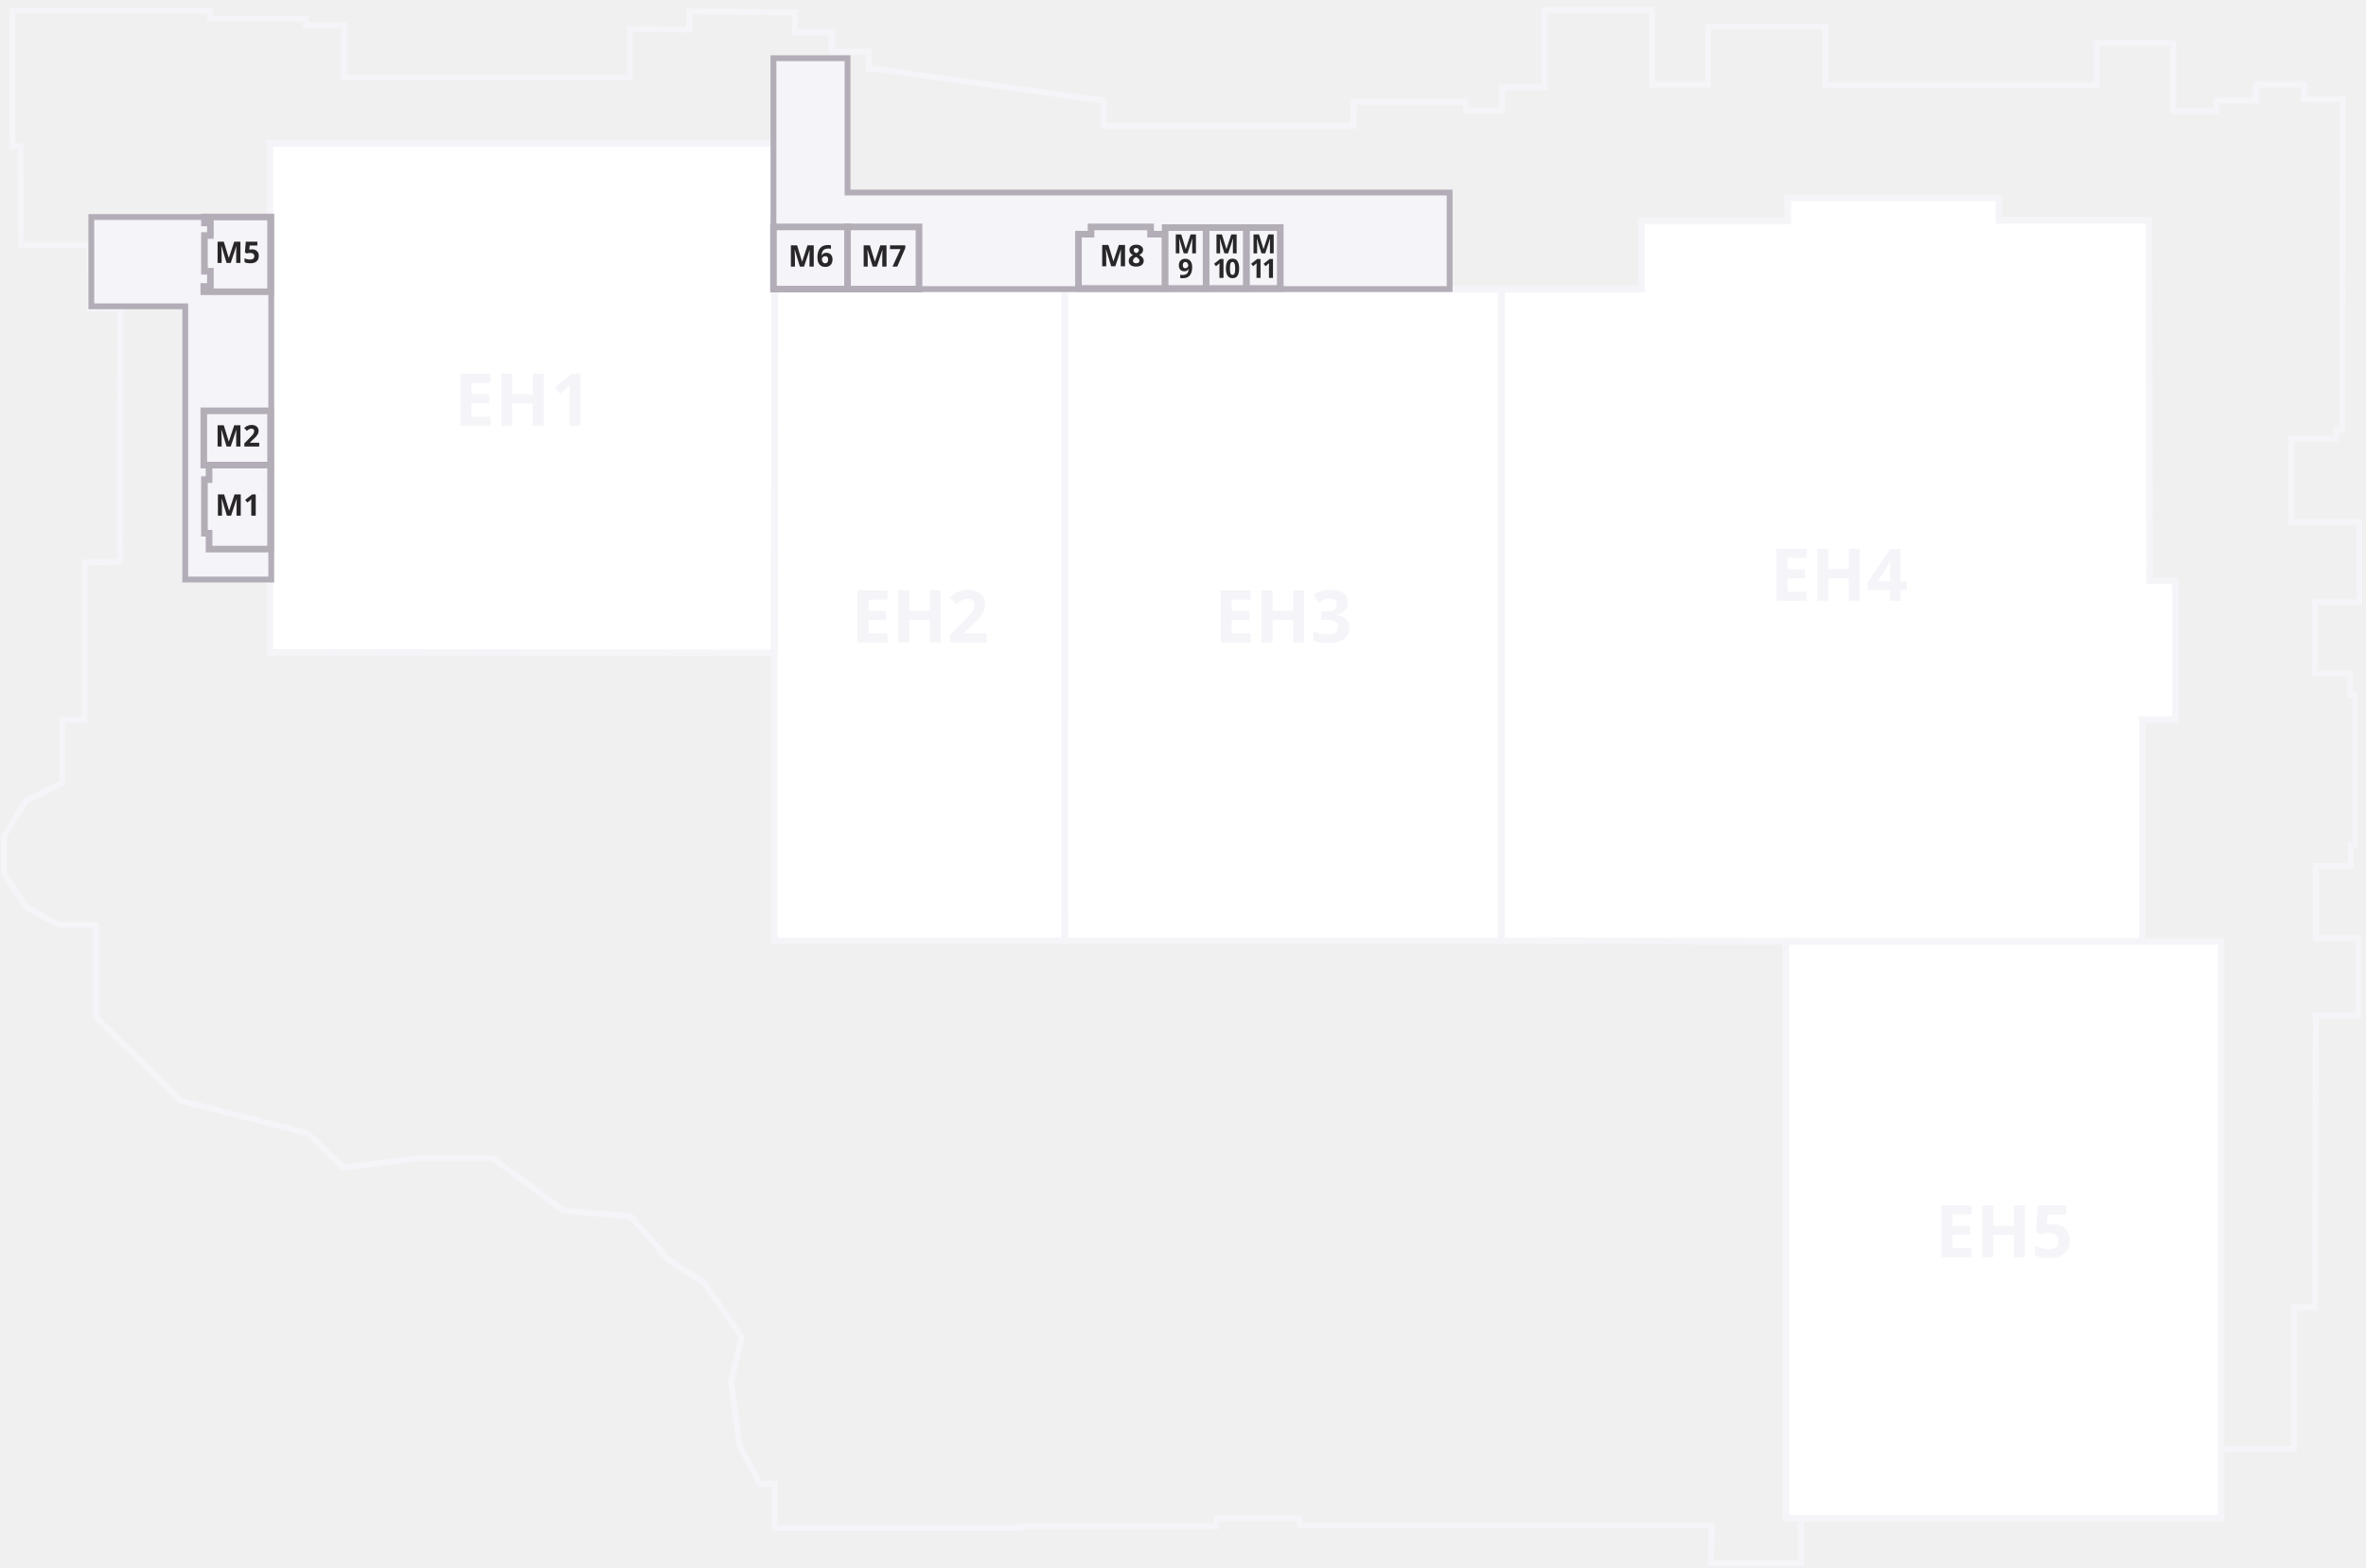
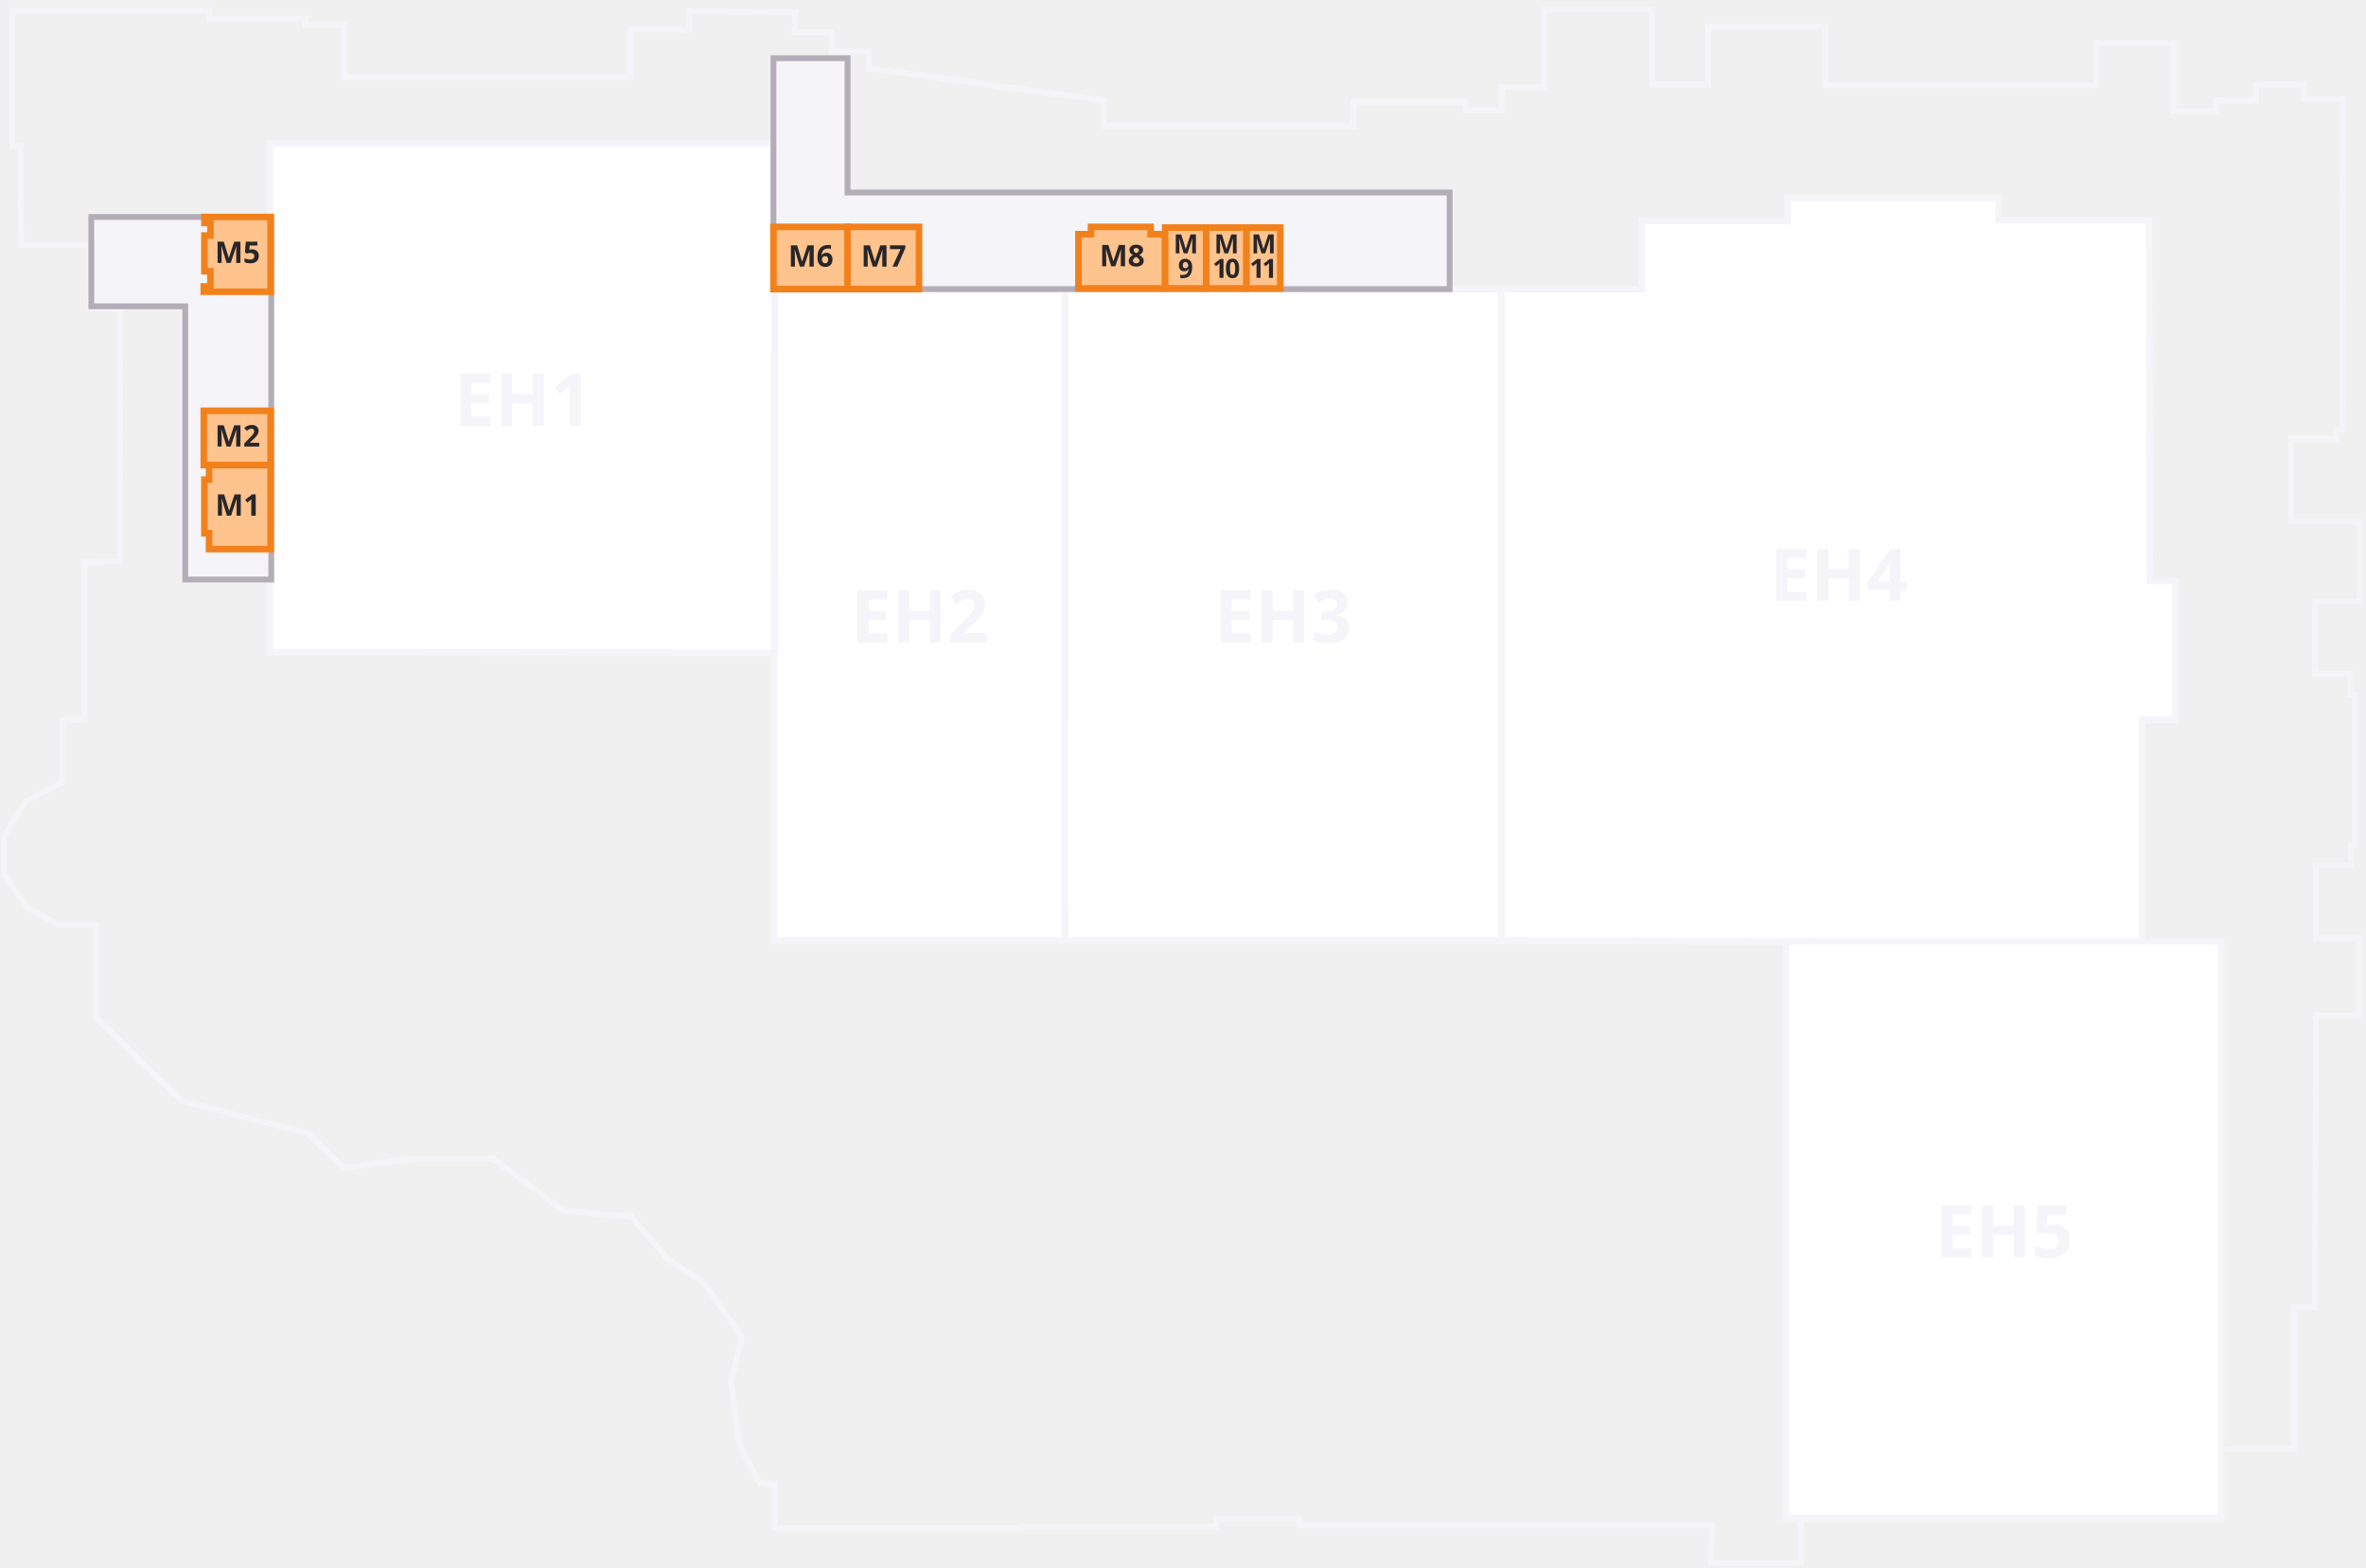
<svg xmlns="http://www.w3.org/2000/svg" id="Level_1" data-name="Level 1" viewBox="0 0 357.6 237">
  <defs>
-     <style>.cls-1{fill:#fff;}.cls-1,.cls-2{stroke:#f5f4f8;}.cls-1,.cls-3{stroke-miterlimit:10;}.cls-2{fill:none;stroke-linecap:square;}.cls-2,.cls-4{stroke-miterlimit:3.86;}.cls-2,.cls-3{stroke-width:0.88px;}.cls-3,.cls-4,.cls-8{fill:#f5f4f8;}.cls-3,.cls-4{stroke:#b3adb8;}.cls-5,.cls-6,.cls-8{isolation:isolate;font-family:OpenSans-Semibold, Open Sans;font-weight:700;}.cls-5{font-size:4.52px;}.cls-5,.cls-6{fill:#282629;}.cls-6{font-size:4px;}.cls-7{letter-spacing:-0.1em;}.cls-8{font-size:11px;}</style>
+     <style>.cls-1{fill:#fff;}.cls-1,.cls-2{stroke:#f5f4f8;}.cls-1,.cls-3,.cls-4{stroke-miterlimit:10;}.cls-2{fill:none;stroke-linecap:square;stroke-miterlimit:3.86;}.cls-2,.cls-3{stroke-width:0.88px;}.cls-3,.cls-8{fill:#f5f4f8;}.cls-3{stroke:#b3adb8;}.cls-4{fill:#ffc38d;stroke:#f2811c;}.cls-5,.cls-6,.cls-8{isolation:isolate;font-family:OpenSans-Semibold, Open Sans;font-weight:700;}.cls-5{font-size:4.52px;}.cls-5,.cls-6{fill:#282629;}.cls-6{font-size:4px;}.cls-7{letter-spacing:-0.1em;}.cls-8{font-size:11px;}</style>
  </defs>
  <polygon id="Exhibit_Hall_4" data-name="Exhibit Hall 4" class="cls-1" points="269.9 142.3 226.9 142.2 226.9 43.7 248.1 43.7 248.1 33.4 270.2 33.4 270.2 29.9 302.1 29.9 302.1 33.3 324.8 33.3 324.9 87.8 328.8 87.8 328.8 108.8 323.8 108.8 323.8 143.4 269.9 142.3" />
  <polygon id="Exhibit_Hall_3" data-name="Exhibit Hall 3" class="cls-1" points="160.9 43.7 160.9 108.9 160.8 108.9 160.9 142.2 226.9 142.2 226.9 43.7 160.9 43.7" />
  <polygon id="Exhibit_Hall_2" data-name="Exhibit Hall 2" class="cls-1" points="117.1 43.7 117 108.9 117 108.9 117 142.2 160.9 142.2 160.9 43.7 160.9 43.7 117.1 43.7" />
  <polygon id="Exhibit_Hall_1" data-name="Exhibit Hall 1" class="cls-1" points="117.1 21.7 40.8 21.7 40.8 98.6 117 98.7 117.1 21.7" />
  <path class="cls-2" d="M52,11.7V3.8H46.2v-1H31.7V1.6H1.9V22.1H3.1L3.2,37H13.5l.1,9.6,4.6.1-.1,38.2-5.3.1v23.8H9.4v9.5l-5.5,2.8L.6,126.4v5.7l3.4,5,4.8,2.7h5.7v14l12.9,12.6,19.1,4.9,5.4,5.2L63,175.1H74.5L85.2,183l10.2.9,5.7,6.6,5.3,3.4,5.7,8.2-1.6,6.8,1.3,9.7,3.1,5.7h2.2V231h37.1v-.3h29.6l.1-1.2h12.5l.1,1.1h62.2l-.1,5.7h13.6v-17l63.6-.3h10.9V197.6h3.2l.1-44.1h6.5V141.8H350V130.9h5.3v-3.1h.6V105h-.7v-3.2h-5.3V91h6.7V78.9H346.3V66.3h6.8V65h.9l.1-50h-5.9l.1-2.2H341v2.4h-6v1.6h-6.5V6.5H316.9v6.4h-41V4H258.2v8.8h-8.5V1.5H233.4V13.2H227v3.5h-5.5V15.4H204.6V19H166.8V15.2l-35.4-4.9m-.1.1V7.8h-5.6m0,0V4.9h-5.6l.1-3-16-.2V4.5l-9-.1v7.3H52" />
  <polygon class="cls-3" points="13.8 32.8 13.8 46.3 28 46.3 28 87.6 41 87.6 41 39 41 34.6 41 32.8 13.8 32.8" />
  <polygon id="clickable-ML_Show_Office_1" data-name="clickable-ML Show Office 1" class="cls-4" points="31.6 70.3 31.6 72.5 30.9 72.5 30.9 80.6 31.6 80.6 31.6 83 40.9 83 40.9 70.3 31.6 70.3" />
  <rect id="clickable-ML_Show_Office_2" data-name="clickable-ML Show Office 2" class="cls-4" x="30.8" y="62.1" width="10.1" height="8.2" />
  <polygon id="clickable-ML_Show_Office_5" data-name="clickable-ML Show Office 5" class="cls-4" points="32.1 32.8 31.8 32.8 30.9 32.8 30.9 33.7 31.8 33.7 31.8 35.6 30.9 35.6 30.9 41 31.8 41 31.8 43.3 30.8 43.3 30.8 44.1 31.8 44.1 32 44.1 40.9 44.1 40.9 32.8 32.1 32.8" />
  <polygon class="cls-3" points="219.1 29.1 128.1 29.1 128.1 8.8 116.9 8.8 116.9 43.7 219.1 43.7 219.1 29.1" />
  <rect id="clickable-ML_Show_Office_6" data-name="clickable-ML Show Office 6" class="cls-4" x="116.9" y="34.3" width="11.2" height="9.4" />
  <rect id="clickable-ML_Show_Office_7" data-name="clickable-ML Show Office 7" class="cls-4" x="128.1" y="34.3" width="10.8" height="9.4" />
  <polygon id="clickable-ML_Show_Office_8" data-name="clickable-ML Show Office 8" class="cls-4" points="173.9 35.4 173.9 34.3 164.9 34.3 164.9 35.4 163 35.4 163 43.6 176.1 43.6 176.1 35.4 173.9 35.4" />
  <rect id="clickable-ML_Show_Office_9" data-name="clickable-ML Show Office 9" class="cls-4" x="176.1" y="34.4" width="6.2" height="9.2" />
  <rect id="clickable-ML_Show_Office_10" data-name="clickable-ML Show Office 10" class="cls-4" x="182.3" y="34.4" width="6.1" height="9.2" />
  <rect id="clickable-ML_Show_Office_11" data-name="clickable-ML Show Office 11" class="cls-4" x="188.4" y="34.4" width="5.1" height="9.2" />
  <text class="cls-5" transform="translate(32.48 39.75)">M5</text>
  <text class="cls-5" transform="translate(32.48 67.5)">M2</text>
  <text class="cls-5" transform="translate(32.53 77.95)">M1</text>
  <text class="cls-5" transform="translate(119.13 40.3)">M6</text>
  <text class="cls-5" transform="translate(130.13 40.3)">M7</text>
  <text class="cls-5" transform="translate(166.18 40.25)">M8</text>
  <text class="cls-6" transform="translate(177.35 38.3)">M<tspan x="0.7" y="3.7">9</tspan>
  </text>
  <text class="cls-6" transform="translate(183.5 38.3)">M<tspan class="cls-7">
      <tspan x="-0.24" y="3.7">10</tspan>
    </tspan>
  </text>
  <text class="cls-6" transform="translate(189.1 38.3)">M<tspan class="cls-7">
      <tspan x="-0.24" y="3.7">11</tspan>
    </tspan>
  </text>
  <rect id="Exhibit_Hall_5" data-name="Exhibit Hall 5" class="cls-1" x="269.9" y="142.3" width="65.8" height="87.2" />
  <text class="cls-8" transform="translate(68.61 64.36)">EH1</text>
  <text class="cls-8" transform="translate(128.61 97.11)">EH2</text>
  <text class="cls-8" transform="translate(183.51 97.11)">EH3</text>
  <text class="cls-8" transform="translate(267.51 90.81)">EH4</text>
  <text class="cls-8" transform="translate(292.46 190.06)">EH5</text>
</svg>
